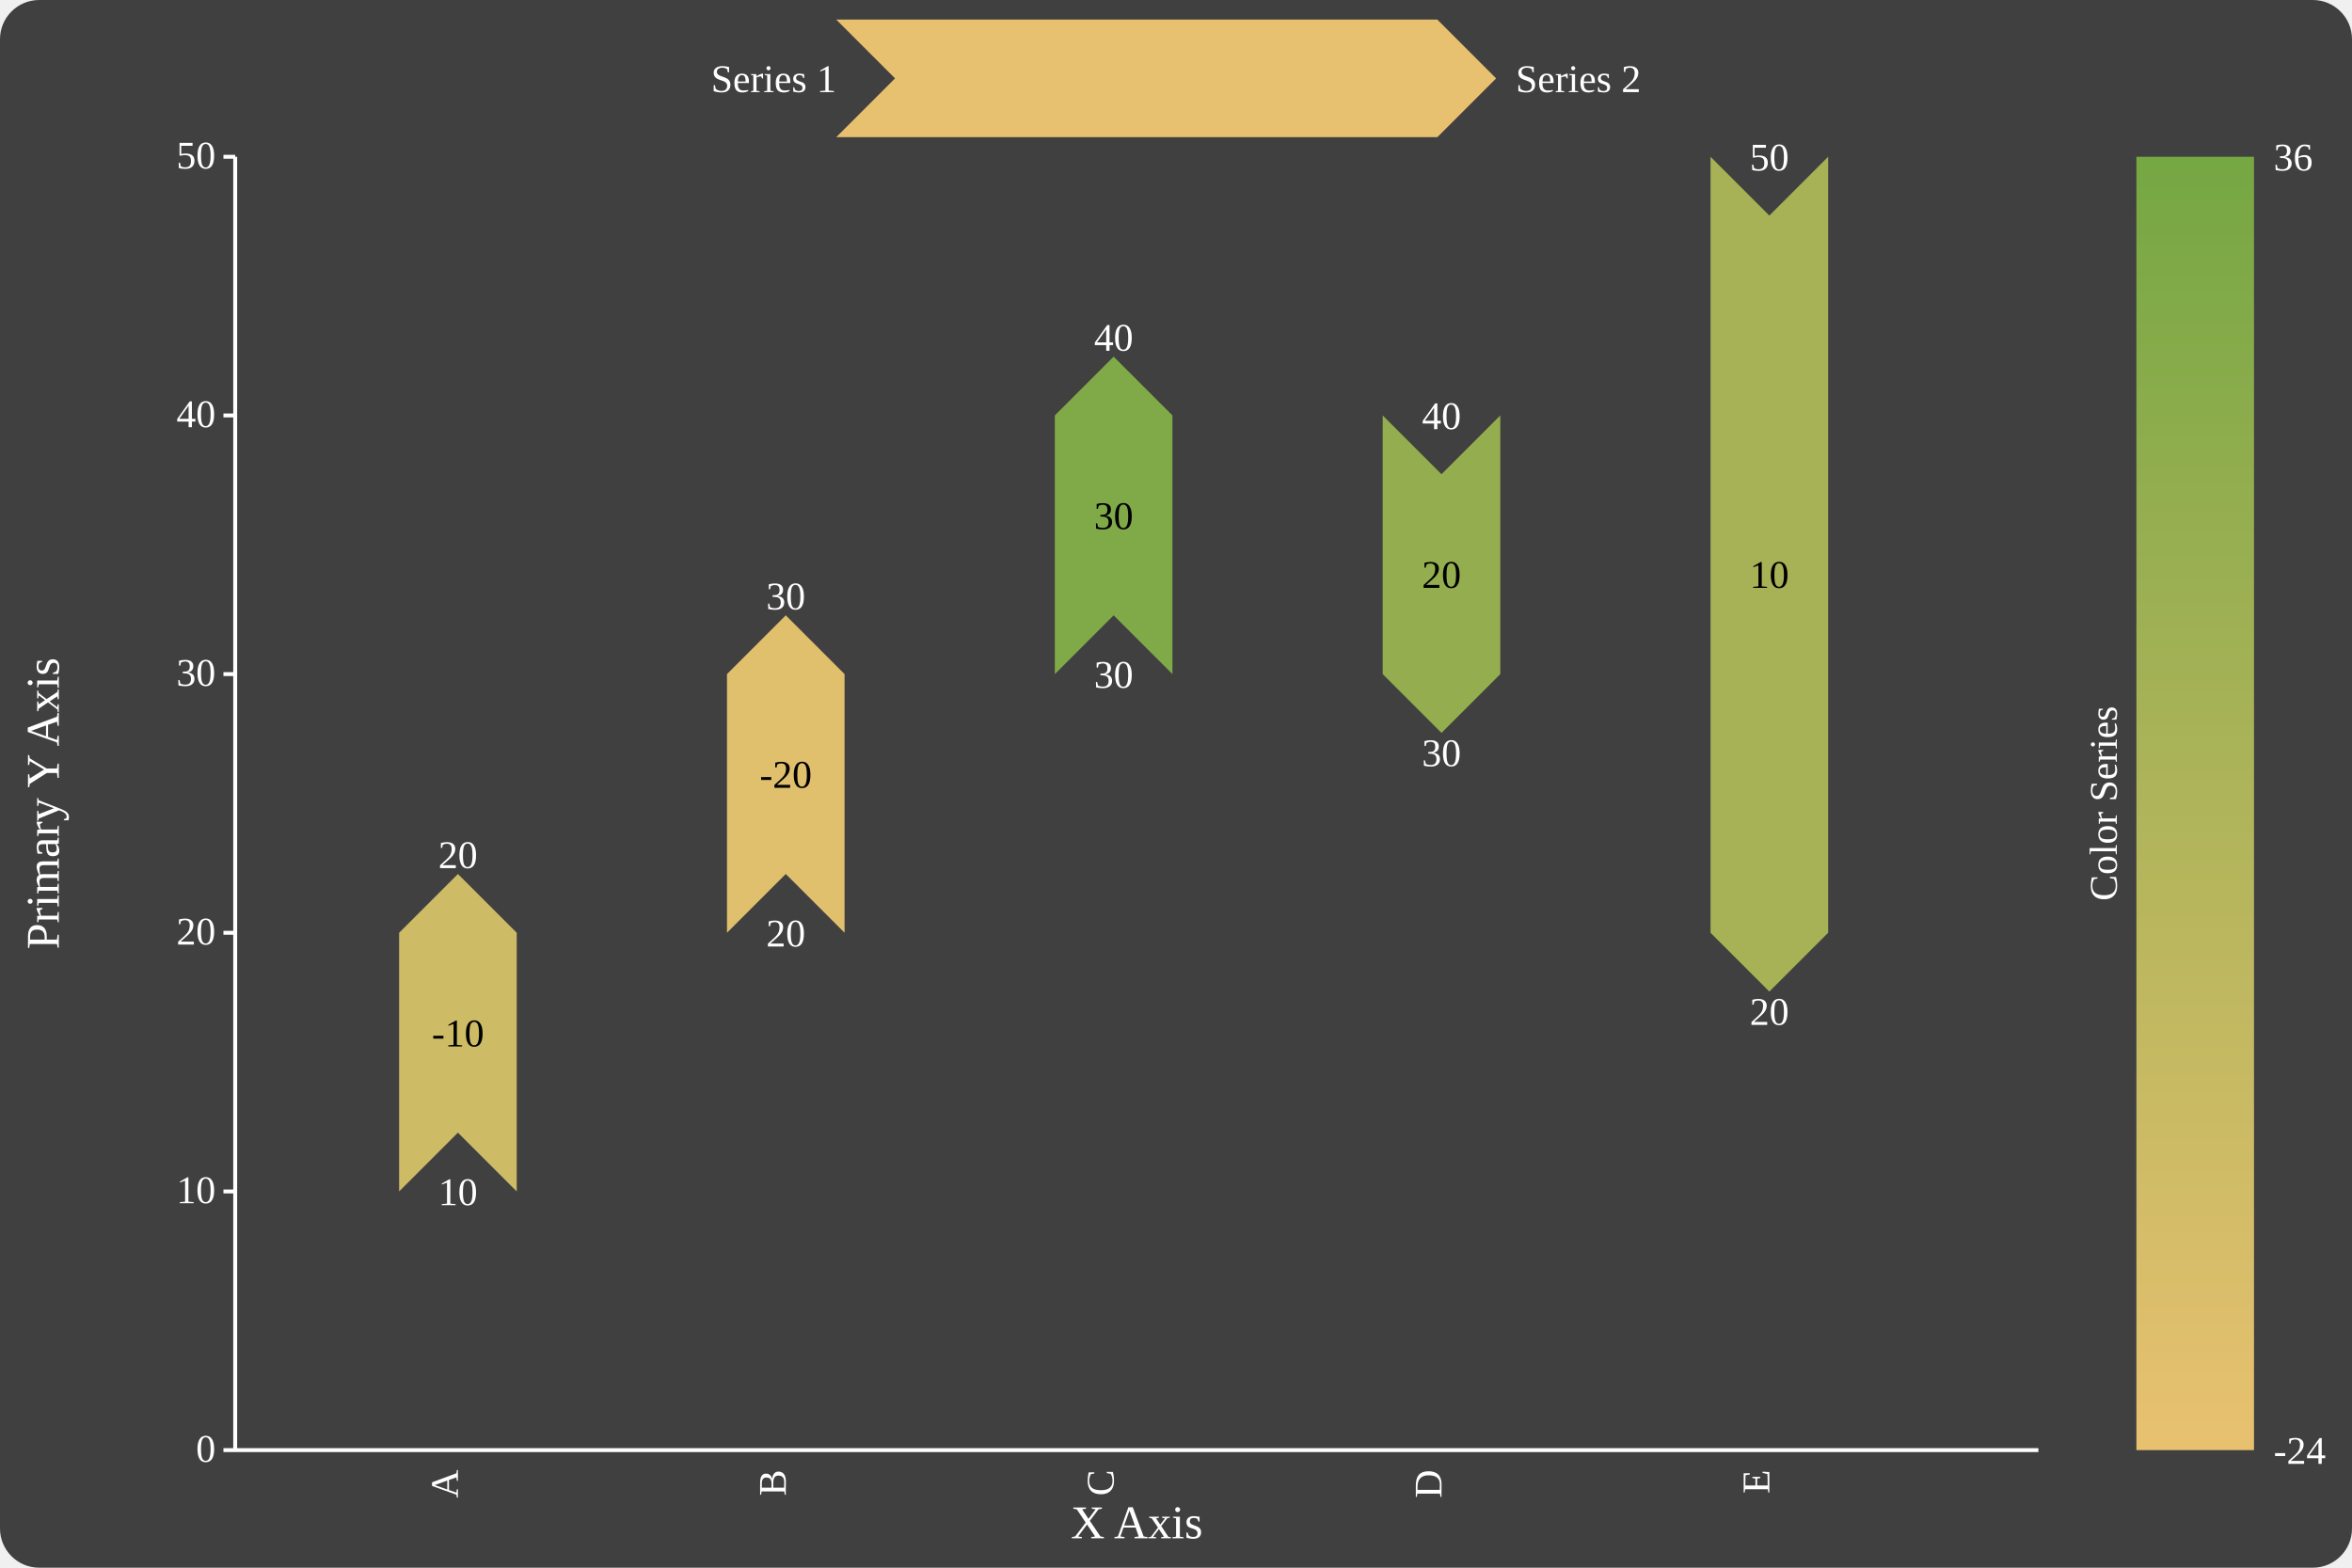
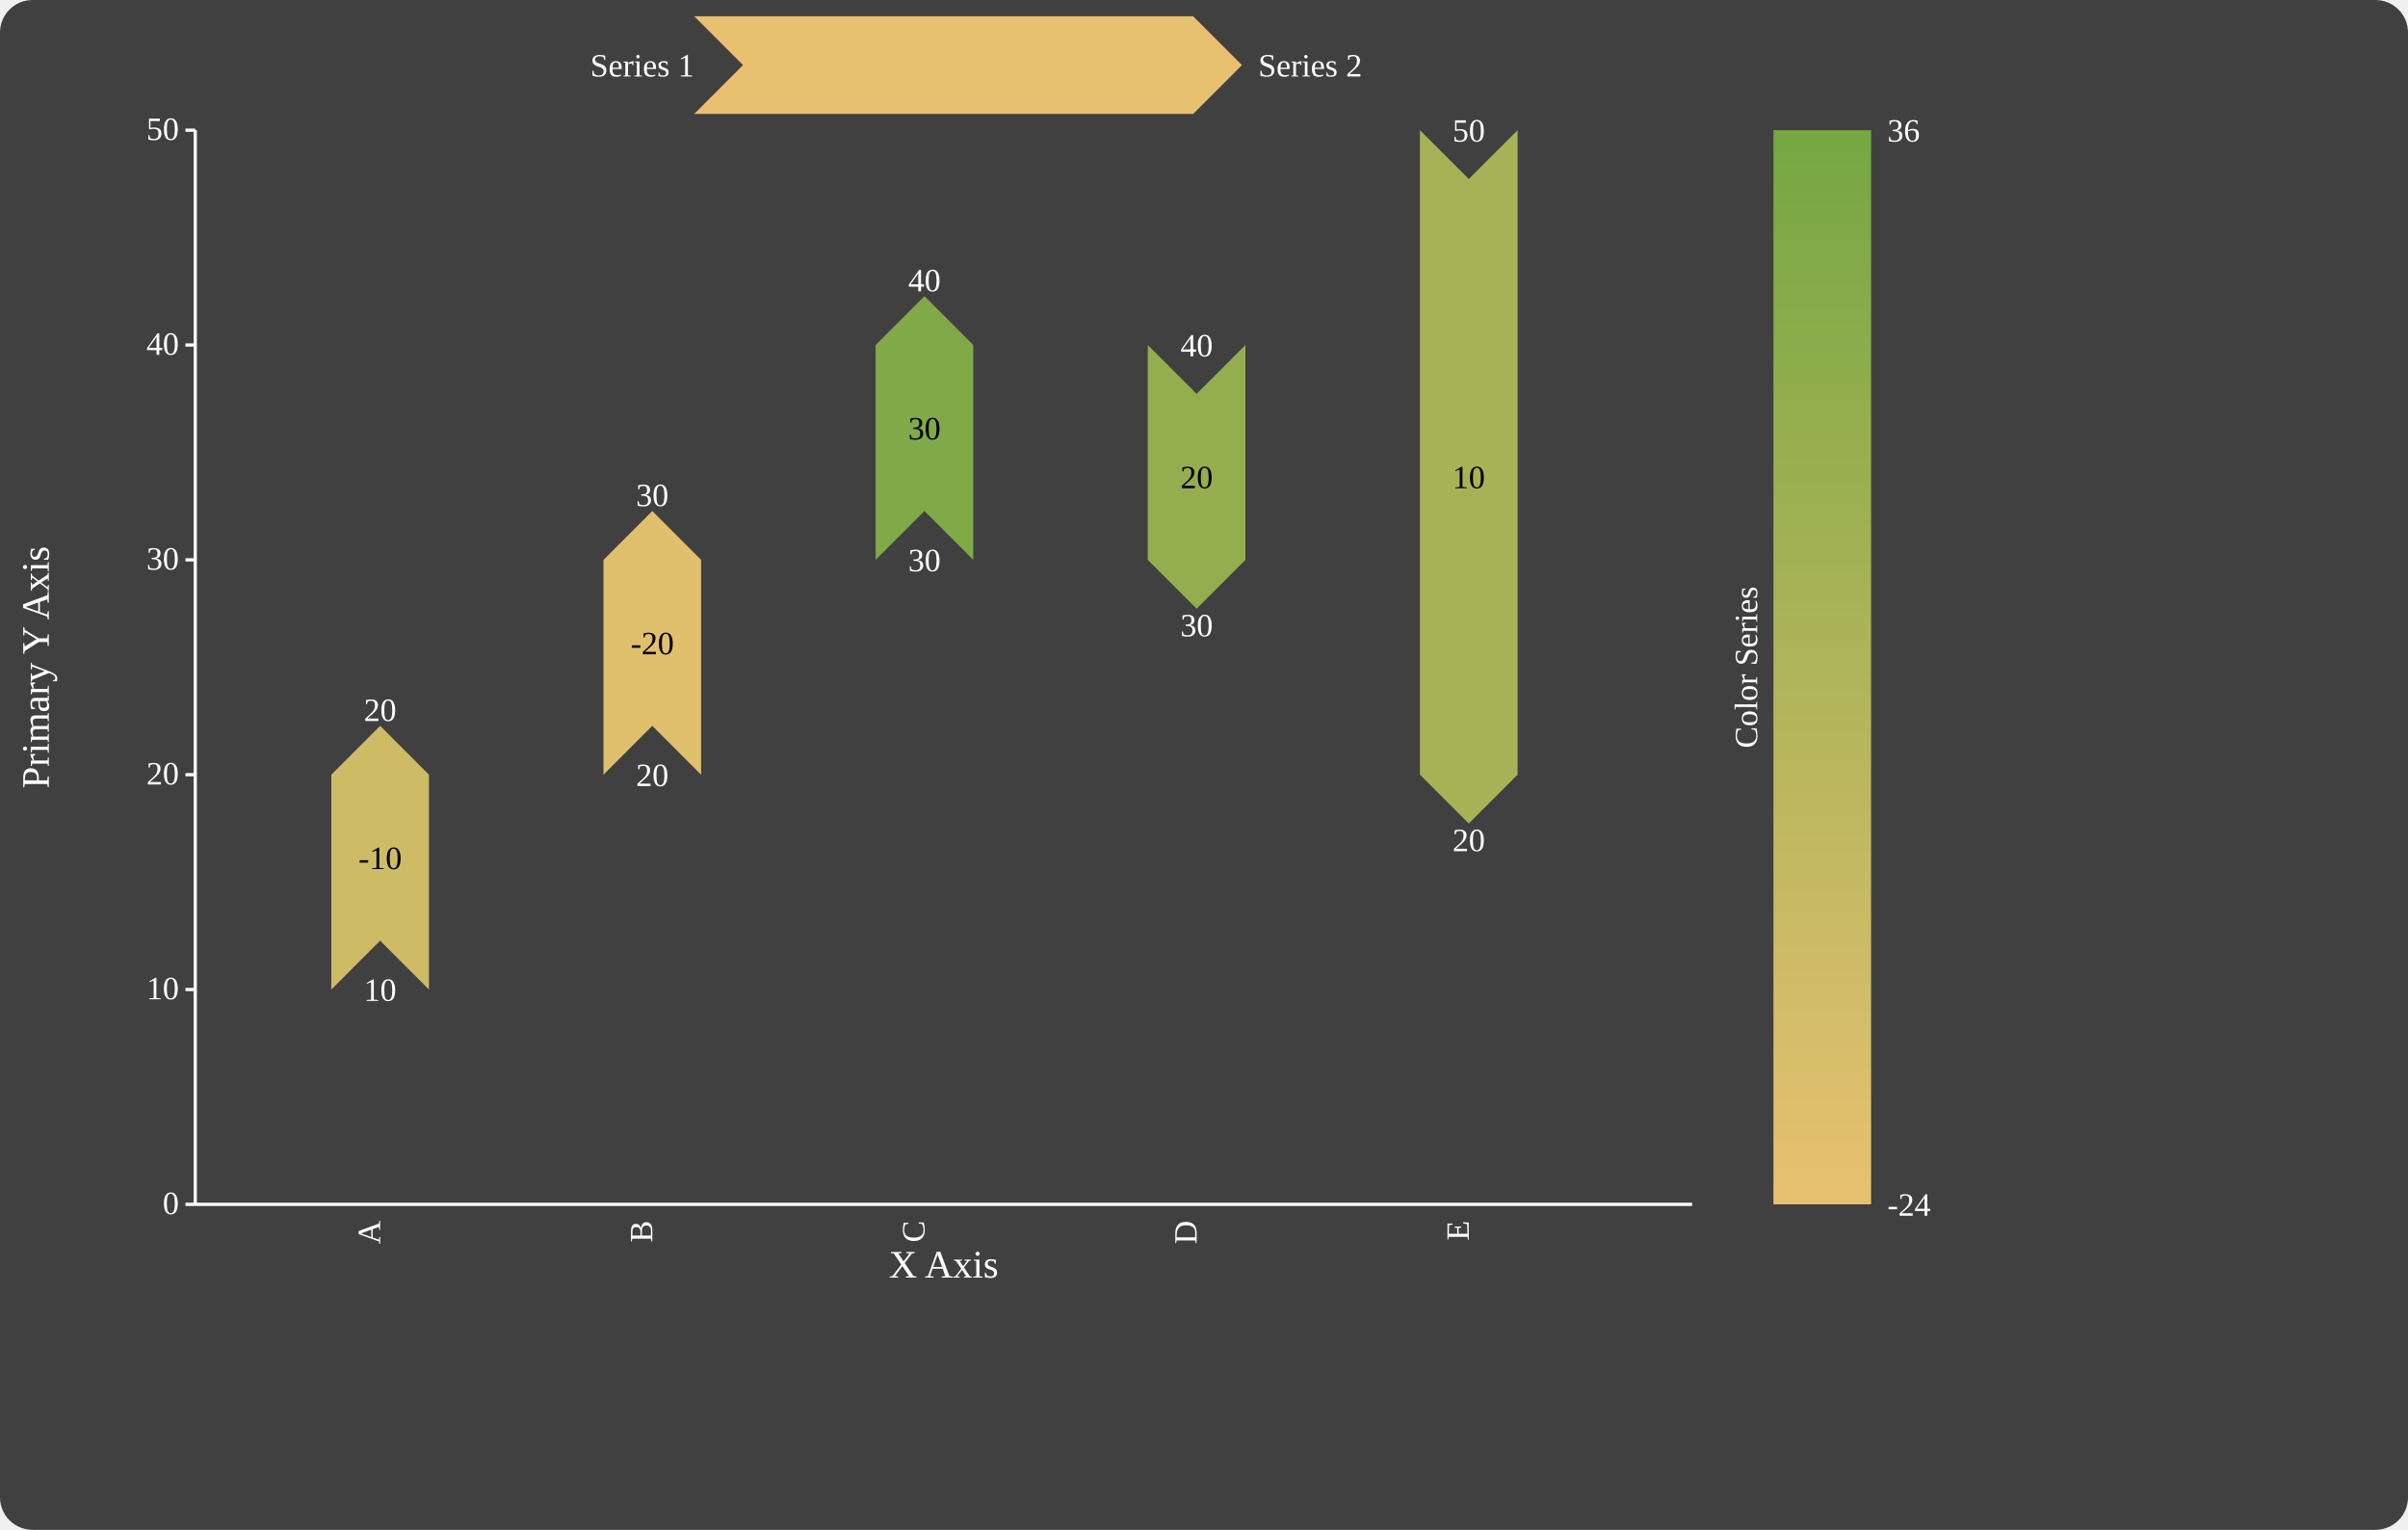
- <svg xmlns="http://www.w3.org/2000/svg" width="600" height="400">
+ <svg xmlns="http://www.w3.org/2000/svg" width="740" height="470" viewBox="0 0 740 470">
  <defs>
    <linearGradient id="legend_grad" x1="0%" y1="0%" x2="0%" y2="100%">
      <stop offset="0%" style="stop-color:#75a743" />
      <stop offset="100%" style="stop-color:#e8c170" />
    </linearGradient>
  </defs>
-   <rect x="0" y="0" width="600" height="400" rx="10" ry="10" fill="#404040" />
+   <rect x="0" y="0" width="740" height="470" rx="10" ry="10" fill="#404040" />
  <path d="M213.333 5.0 h153.333 l15.0 15.0 l-15.0 15.0 h-153.333 l15.0 -15.0" fill="#e8c170" />
  <text x="213.333" y="20.0" dy="0.35em" font-size="10" text-anchor="end" fill="#ffffff">Series 1</text>
  <text x="386.667" y="20.0" dy="0.35em" font-size="10" text-anchor="start" fill="#ffffff">Series 2</text>
  <rect x="545.0" y="40" width="30" height="330" fill="url(#legend_grad)" />
  <text x="540.0" y="205.0" text-anchor="middle" font-size="10" transform="rotate(-90 540.0 205.0)" fill="#ffffff">Color Series</text>
  <text x="580.0" y="40" dy="0.35em" text-anchor="start" font-size="10" fill="#ffffff">36</text>
  <text x="580.0" y="370" dy="0.35em" text-anchor="start" font-size="10" fill="#ffffff">-24</text>
  <path d="M101.818 238.0 v66.0 l15.0 -15.0 l15.0 15.0 v-66.0 l-15.0 -15.0" fill="#cdbb66" />
  <text x="116.818" y="304.0" dy="0.35em" text-anchor="middle" font-size="10" fill="#ffffff">10</text>
  <text x="116.818" y="218.0" dy="0.35em" text-anchor="middle" font-size="10" fill="#ffffff">20</text>
  <text x="116.818" y="263.5" dy="0.35em" text-anchor="middle" font-size="10">-10</text>
  <path d="M185.455 172.0 v66.0 l15.0 -15.0 l15.0 15.0 v-66.0 l-15.0 -15.0" fill="#e0bf6d" />
  <text x="200.455" y="238.0" dy="0.35em" text-anchor="middle" font-size="10" fill="#ffffff">20</text>
  <text x="200.455" y="152.0" dy="0.35em" text-anchor="middle" font-size="10" fill="#ffffff">30</text>
  <text x="200.455" y="197.5" dy="0.35em" text-anchor="middle" font-size="10">-20</text>
  <path d="M269.091 106.0 v66.0 l15.0 -15.0 l15.0 15.0 v-66.0 l-15.0 -15.0" fill="#80aa48" />
  <text x="284.091" y="172.0" dy="0.35em" text-anchor="middle" font-size="10" fill="#ffffff">30</text>
  <text x="284.091" y="86.0" dy="0.35em" text-anchor="middle" font-size="10" fill="#ffffff">40</text>
  <text x="284.091" y="131.5" dy="0.35em" text-anchor="middle" font-size="10">30</text>
  <path d="M352.727 106.0 v66.0 l15.0 15.0 l15.0 -15.0 v-66.0 l-15.0 15.0" fill="#94ae4f" />
  <text x="367.727" y="106.0" dy="0.35em" text-anchor="middle" font-size="10" fill="#ffffff">40</text>
  <text x="367.727" y="192.0" dy="0.35em" text-anchor="middle" font-size="10" fill="#ffffff">30</text>
  <text x="367.727" y="146.5" dy="0.35em" text-anchor="middle" font-size="10">20</text>
  <path d="M436.364 40.0 v198.0 l15.0 15.0 l15.0 -15.0 v-198.0 l-15.0 15.0" fill="#a7b256" />
  <text x="451.364" y="40.0" dy="0.35em" text-anchor="middle" font-size="10" fill="#ffffff">50</text>
  <text x="451.364" y="258.0" dy="0.35em" text-anchor="middle" font-size="10" fill="#ffffff">20</text>
  <text x="451.364" y="146.5" dy="0.35em" text-anchor="middle" font-size="10">10</text>
  <line x1="60" y1="40" x2="60" y2="370" stroke="#ffffff" stroke-width="1" />
  <line x1="60" y1="370" x2="520" y2="370" stroke="#ffffff" stroke-width="1" />
  <text x="116.818" y="375" text-anchor="end" font-size="10" transform="rotate(-90 116.8182 375)" fill="#ffffff">A</text>
  <text x="200.455" y="375" text-anchor="end" font-size="10" transform="rotate(-90 200.4545 375)" fill="#ffffff">B</text>
  <text x="284.091" y="375" text-anchor="end" font-size="10" transform="rotate(-90 284.0909 375)" fill="#ffffff">C</text>
  <text x="367.727" y="375" text-anchor="end" font-size="10" transform="rotate(-90 367.7273 375)" fill="#ffffff">D</text>
  <text x="451.364" y="375" text-anchor="end" font-size="10" transform="rotate(-90 451.3636 375)" fill="#ffffff">E</text>
  <text x="55" y="373.0" text-anchor="end" font-size="10" fill="#ffffff">0</text>
  <line x1="60" y1="370.0" x2="57" y2="370.0" stroke="#ffffff" stroke-width="1" />
  <text x="55" y="307.0" text-anchor="end" font-size="10" fill="#ffffff">10</text>
  <line x1="60" y1="304.0" x2="57" y2="304.0" stroke="#ffffff" stroke-width="1" />
  <text x="55" y="241.0" text-anchor="end" font-size="10" fill="#ffffff">20</text>
  <line x1="60" y1="238.0" x2="57" y2="238.0" stroke="#ffffff" stroke-width="1" />
  <text x="55" y="175.0" text-anchor="end" font-size="10" fill="#ffffff">30</text>
  <line x1="60" y1="172.0" x2="57" y2="172.0" stroke="#ffffff" stroke-width="1" />
  <text x="55" y="109.0" text-anchor="end" font-size="10" fill="#ffffff">40</text>
  <line x1="60" y1="106.0" x2="57" y2="106.0" stroke="#ffffff" stroke-width="1" />
  <text x="55" y="43.0" text-anchor="end" font-size="10" fill="#ffffff">50</text>
  <line x1="60" y1="40.0" x2="57" y2="40.0" stroke="#ffffff" stroke-width="1" />
  <text x="290.0" y="392.5" text-anchor="middle" font-size="12" fill="#ffffff">X Axis</text>
  <text x="15.0" y="205.0" text-anchor="middle" font-size="12" transform="rotate(-90 15.0 205.0)" fill="#ffffff">Primary Y Axis</text>
</svg>
